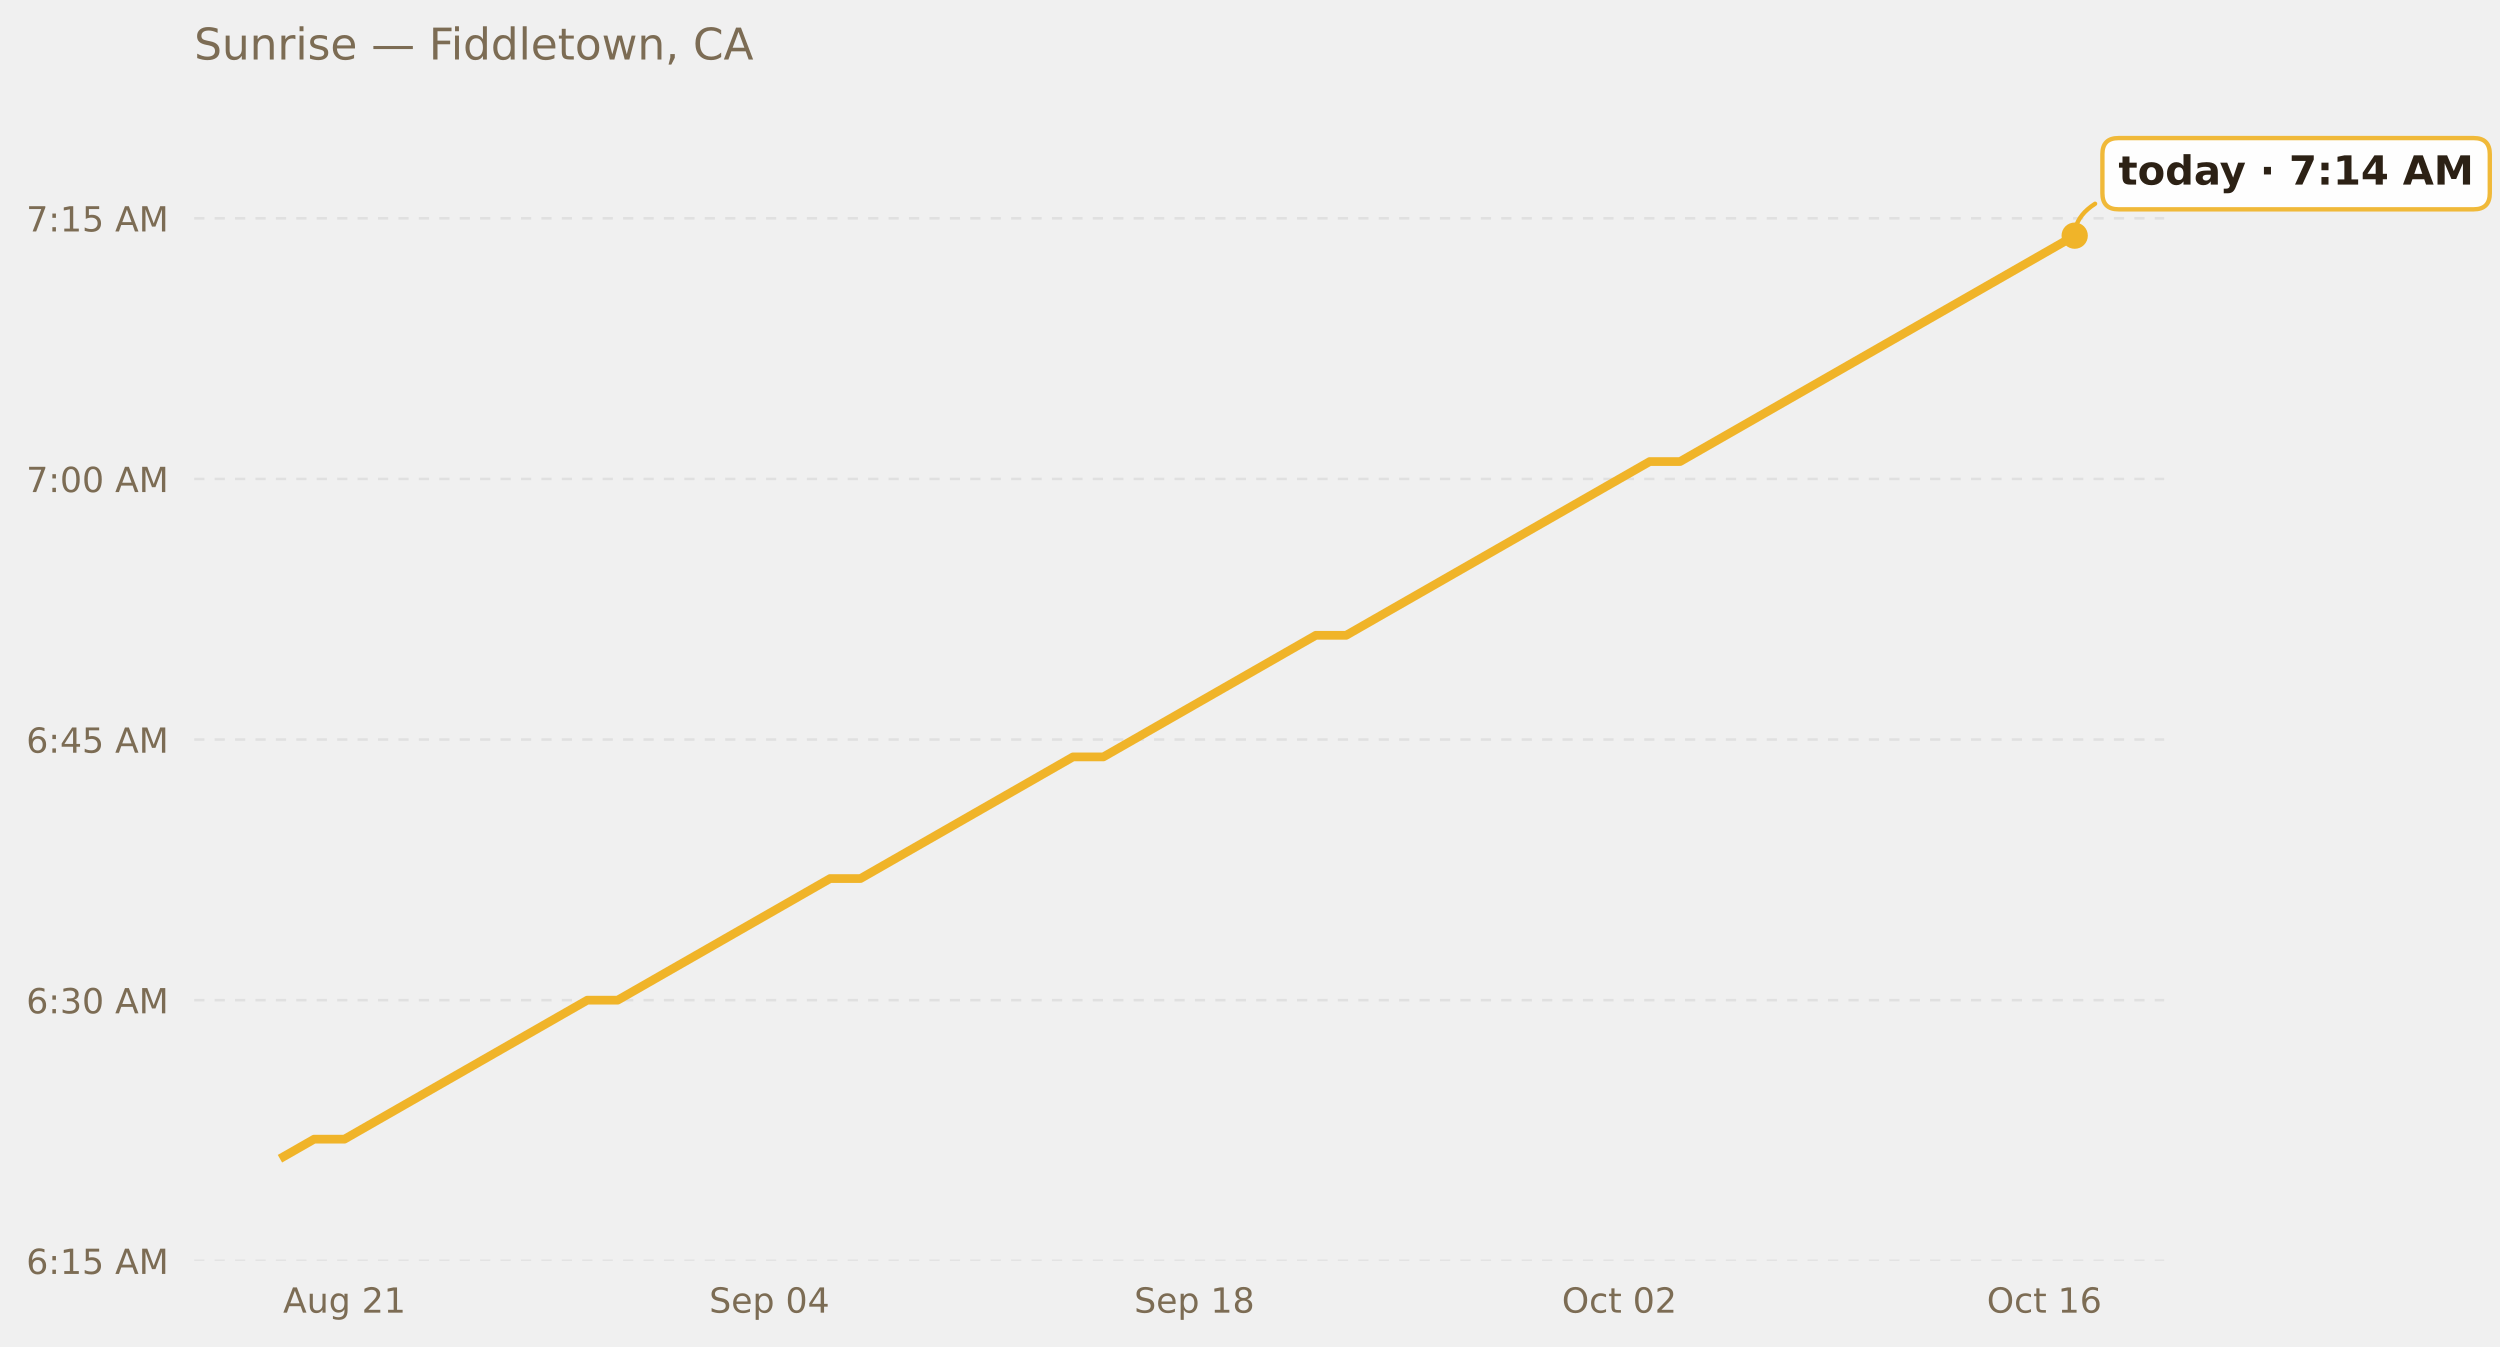
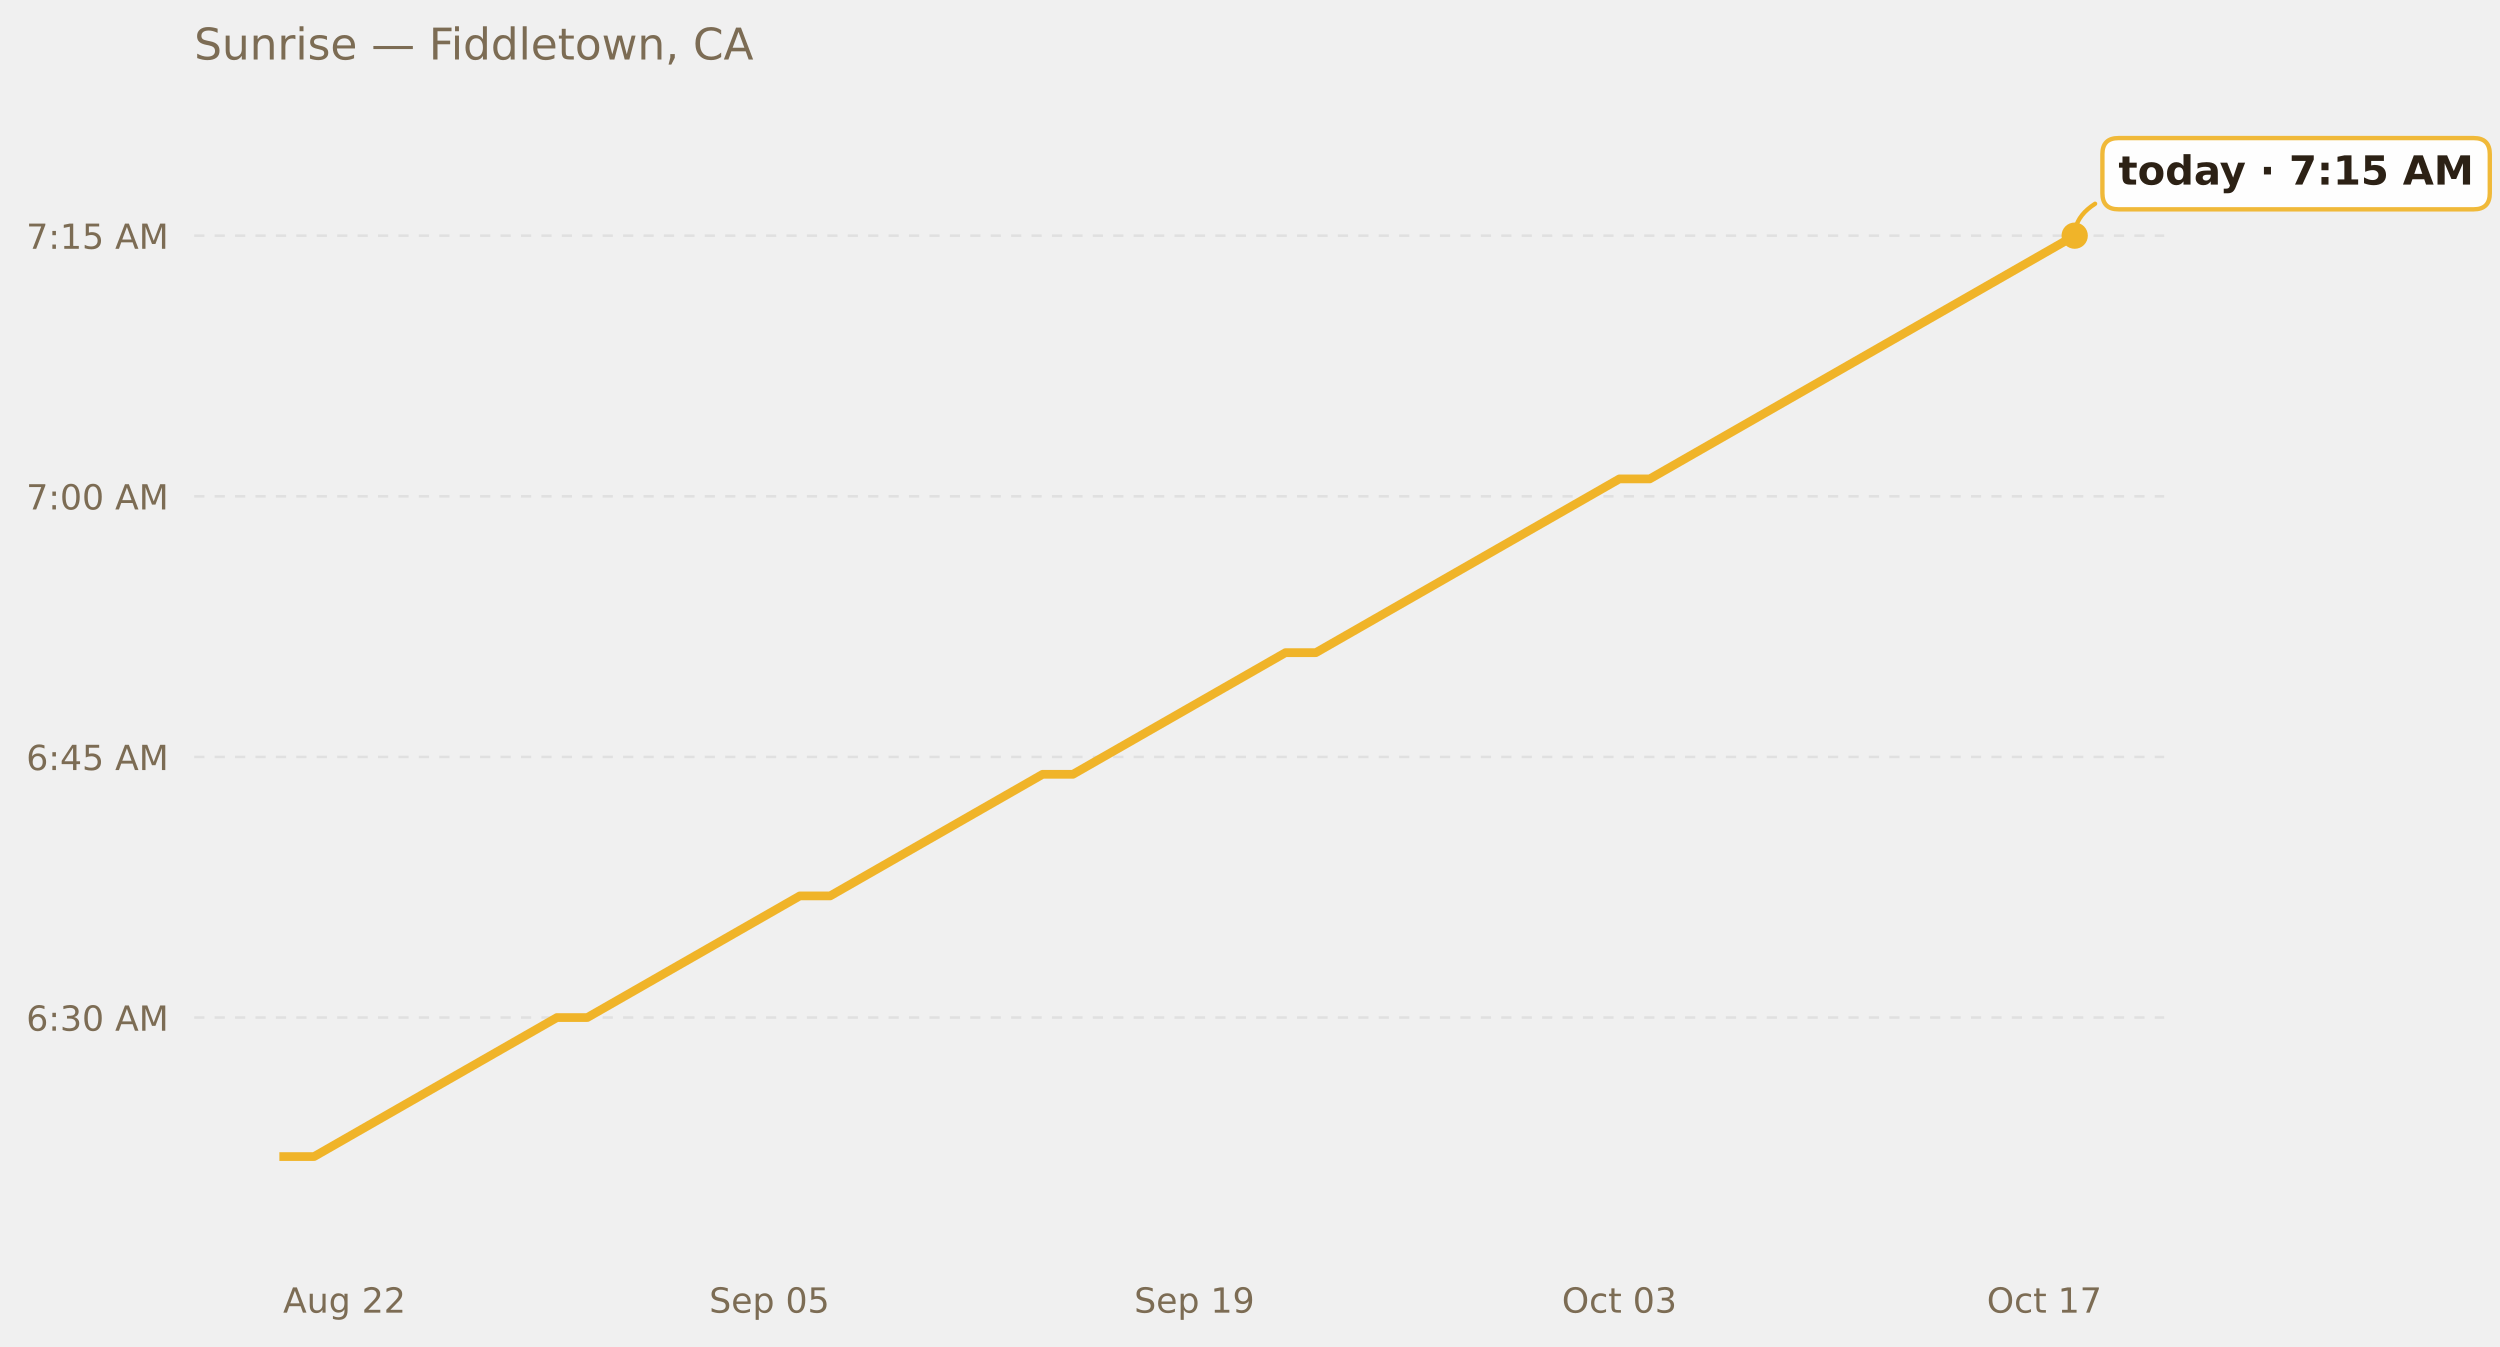
<svg xmlns="http://www.w3.org/2000/svg" xmlns:xlink="http://www.w3.org/1999/xlink" width="685.516pt" height="369.112pt" viewBox="0 0 685.516 369.112" version="1.1">
  <defs>
    <style type="text/css">*{stroke-linejoin: round; stroke-linecap: butt}</style>
  </defs>
  <g id="figure_1">
    <g id="patch_1">
      <path d="M 0 369.112  L 685.516 369.112  L 685.516 0  L 0 0  L 0 369.112  z " style="fill: none; opacity: 0" />
    </g>
    <g id="axes_1">
      <g id="patch_2">
        <path d="M 53.248 345.718  L 593.447 345.718  L 593.447 30.318  L 53.248 30.318  L 53.248 345.718  z " style="fill: none" />
      </g>
      <g id="matplotlib.axis_1">
        <g id="xtick_1">
          <g id="text_1">
            <g style="fill: #7c6c54" transform="translate(77.62049 359.9366) scale(0.095 -0.095)">
              <defs>
                <path id="DejaVuSans-41" d="M 2188 4044  L 1331 1722  L 3047 1722  L 2188 4044  z M 1831 4666  L 2547 4666  L 4325 0  L 3669 0  L 3244 1197  L 1141 1197  L 716 0  L 50 0  L 1831 4666  z " transform="scale(0.015625)" />
                <path id="DejaVuSans-75" d="M 544 1381  L 544 3500  L 1119 3500  L 1119 1403  Q 1119 906 1312 657  Q 1506 409 1894 409  Q 2359 409 2629 706  Q 2900 1003 2900 1516  L 2900 3500  L 3475 3500  L 3475 0  L 2900 0  L 2900 538  Q 2691 219 2414 64  Q 2138 -91 1772 -91  Q 1169 -91 856 284  Q 544 659 544 1381  z M 1991 3584  L 1991 3584  z " transform="scale(0.015625)" />
                <path id="DejaVuSans-67" d="M 2906 1791  Q 2906 2416 2648 2759  Q 2391 3103 1925 3103  Q 1463 3103 1205 2759  Q 947 2416 947 1791  Q 947 1169 1205 825  Q 1463 481 1925 481  Q 2391 481 2648 825  Q 2906 1169 2906 1791  z M 3481 434  Q 3481 -459 3084 -895  Q 2688 -1331 1869 -1331  Q 1566 -1331 1297 -1286  Q 1028 -1241 775 -1147  L 775 -588  Q 1028 -725 1275 -790  Q 1522 -856 1778 -856  Q 2344 -856 2625 -561  Q 2906 -266 2906 331  L 2906 616  Q 2728 306 2450 153  Q 2172 0 1784 0  Q 1141 0 747 490  Q 353 981 353 1791  Q 353 2603 747 3093  Q 1141 3584 1784 3584  Q 2172 3584 2450 3431  Q 2728 3278 2906 2969  L 2906 3500  L 3481 3500  L 3481 434  z " transform="scale(0.015625)" />
                <path id="DejaVuSans-20" transform="scale(0.015625)" />
                <path id="DejaVuSans-32" d="M 1228 531  L 3431 531  L 3431 0  L 469 0  L 469 531  Q 828 903 1448 1529  Q 2069 2156 2228 2338  Q 2531 2678 2651 2914  Q 2772 3150 2772 3378  Q 2772 3750 2511 3984  Q 2250 4219 1831 4219  Q 1534 4219 1204 4116  Q 875 4013 500 3803  L 500 4441  Q 881 4594 1212 4672  Q 1544 4750 1819 4750  Q 2544 4750 2975 4387  Q 3406 4025 3406 3419  Q 3406 3131 3298 2873  Q 3191 2616 2906 2266  Q 2828 2175 2409 1742  Q 1991 1309 1228 531  z " transform="scale(0.015625)" />
-                 <path id="DejaVuSans-31" d="M 794 531  L 1825 531  L 1825 4091  L 703 3866  L 703 4441  L 1819 4666  L 2450 4666  L 2450 531  L 3481 531  L 3481 0  L 794 0  L 794 531  z " transform="scale(0.015625)" />
              </defs>
              <use xlink:href="#DejaVuSans-41" />
              <use xlink:href="#DejaVuSans-75" x="68.408" />
              <use xlink:href="#DejaVuSans-67" x="131.787" />
              <use xlink:href="#DejaVuSans-20" x="195.264" />
              <use xlink:href="#DejaVuSans-32" x="227.051" />
-               <use xlink:href="#DejaVuSans-31" x="290.674" />
+               <use xlink:href="#DejaVuSans-32" x="290.674" />
            </g>
          </g>
        </g>
        <g id="xtick_2">
          <g id="text_2">
            <g style="fill: #7c6c54" transform="translate(194.4717 359.9366) scale(0.095 -0.095)">
              <defs>
                <path id="DejaVuSans-53" d="M 3425 4513  L 3425 3897  Q 3066 4069 2747 4153  Q 2428 4238 2131 4238  Q 1616 4238 1336 4038  Q 1056 3838 1056 3469  Q 1056 3159 1242 3001  Q 1428 2844 1947 2747  L 2328 2669  Q 3034 2534 3370 2195  Q 3706 1856 3706 1288  Q 3706 609 3251 259  Q 2797 -91 1919 -91  Q 1588 -91 1214 -16  Q 841 59 441 206  L 441 856  Q 825 641 1194 531  Q 1563 422 1919 422  Q 2459 422 2753 634  Q 3047 847 3047 1241  Q 3047 1584 2836 1778  Q 2625 1972 2144 2069  L 1759 2144  Q 1053 2284 737 2584  Q 422 2884 422 3419  Q 422 4038 858 4394  Q 1294 4750 2059 4750  Q 2388 4750 2728 4690  Q 3069 4631 3425 4513  z " transform="scale(0.015625)" />
                <path id="DejaVuSans-65" d="M 3597 1894  L 3597 1613  L 953 1613  Q 991 1019 1311 708  Q 1631 397 2203 397  Q 2534 397 2845 478  Q 3156 559 3463 722  L 3463 178  Q 3153 47 2828 -22  Q 2503 -91 2169 -91  Q 1331 -91 842 396  Q 353 884 353 1716  Q 353 2575 817 3079  Q 1281 3584 2069 3584  Q 2775 3584 3186 3129  Q 3597 2675 3597 1894  z M 3022 2063  Q 3016 2534 2758 2815  Q 2500 3097 2075 3097  Q 1594 3097 1305 2825  Q 1016 2553 972 2059  L 3022 2063  z " transform="scale(0.015625)" />
                <path id="DejaVuSans-70" d="M 1159 525  L 1159 -1331  L 581 -1331  L 581 3500  L 1159 3500  L 1159 2969  Q 1341 3281 1617 3432  Q 1894 3584 2278 3584  Q 2916 3584 3314 3078  Q 3713 2572 3713 1747  Q 3713 922 3314 415  Q 2916 -91 2278 -91  Q 1894 -91 1617 61  Q 1341 213 1159 525  z M 3116 1747  Q 3116 2381 2855 2742  Q 2594 3103 2138 3103  Q 1681 3103 1420 2742  Q 1159 2381 1159 1747  Q 1159 1113 1420 752  Q 1681 391 2138 391  Q 2594 391 2855 752  Q 3116 1113 3116 1747  z " transform="scale(0.015625)" />
                <path id="DejaVuSans-30" d="M 2034 4250  Q 1547 4250 1301 3770  Q 1056 3291 1056 2328  Q 1056 1369 1301 889  Q 1547 409 2034 409  Q 2525 409 2770 889  Q 3016 1369 3016 2328  Q 3016 3291 2770 3770  Q 2525 4250 2034 4250  z M 2034 4750  Q 2819 4750 3233 4129  Q 3647 3509 3647 2328  Q 3647 1150 3233 529  Q 2819 -91 2034 -91  Q 1250 -91 836 529  Q 422 1150 422 2328  Q 422 3509 836 4129  Q 1250 4750 2034 4750  z " transform="scale(0.015625)" />
-                 <path id="DejaVuSans-34" d="M 2419 4116  L 825 1625  L 2419 1625  L 2419 4116  z M 2253 4666  L 3047 4666  L 3047 1625  L 3713 1625  L 3713 1100  L 3047 1100  L 3047 0  L 2419 0  L 2419 1100  L 313 1100  L 313 1709  L 2253 4666  z " transform="scale(0.015625)" />
+                 <path id="DejaVuSans-35" d="M 691 4666  L 3169 4666  L 3169 4134  L 1269 4134  L 1269 2991  Q 1406 3038 1543 3061  Q 1681 3084 1819 3084  Q 2600 3084 3056 2656  Q 3513 2228 3513 1497  Q 3513 744 3044 326  Q 2575 -91 1722 -91  Q 1428 -91 1123 -41  Q 819 9 494 109  L 494 744  Q 775 591 1075 516  Q 1375 441 1709 441  Q 2250 441 2565 725  Q 2881 1009 2881 1497  Q 2881 1984 2565 2268  Q 2250 2553 1709 2553  Q 1456 2553 1204 2497  Q 953 2441 691 2322  L 691 4666  z " transform="scale(0.015625)" />
              </defs>
              <use xlink:href="#DejaVuSans-53" />
              <use xlink:href="#DejaVuSans-65" x="63.477" />
              <use xlink:href="#DejaVuSans-70" x="125" />
              <use xlink:href="#DejaVuSans-20" x="188.477" />
              <use xlink:href="#DejaVuSans-30" x="220.264" />
-               <use xlink:href="#DejaVuSans-34" x="283.887" />
+               <use xlink:href="#DejaVuSans-35" x="283.887" />
            </g>
          </g>
        </g>
        <g id="xtick_3">
          <g id="text_3">
            <g style="fill: #7c6c54" transform="translate(311.0016 359.9366) scale(0.095 -0.095)">
              <defs>
-                 <path id="DejaVuSans-38" d="M 2034 2216  Q 1584 2216 1326 1975  Q 1069 1734 1069 1313  Q 1069 891 1326 650  Q 1584 409 2034 409  Q 2484 409 2743 651  Q 3003 894 3003 1313  Q 3003 1734 2745 1975  Q 2488 2216 2034 2216  z M 1403 2484  Q 997 2584 770 2862  Q 544 3141 544 3541  Q 544 4100 942 4425  Q 1341 4750 2034 4750  Q 2731 4750 3128 4425  Q 3525 4100 3525 3541  Q 3525 3141 3298 2862  Q 3072 2584 2669 2484  Q 3125 2378 3379 2068  Q 3634 1759 3634 1313  Q 3634 634 3220 271  Q 2806 -91 2034 -91  Q 1263 -91 848 271  Q 434 634 434 1313  Q 434 1759 690 2068  Q 947 2378 1403 2484  z M 1172 3481  Q 1172 3119 1398 2916  Q 1625 2713 2034 2713  Q 2441 2713 2670 2916  Q 2900 3119 2900 3481  Q 2900 3844 2670 4047  Q 2441 4250 2034 4250  Q 1625 4250 1398 4047  Q 1172 3844 1172 3481  z " transform="scale(0.015625)" />
+                 <path id="DejaVuSans-31" d="M 794 531  L 1825 531  L 1825 4091  L 703 3866  L 703 4441  L 1819 4666  L 2450 4666  L 2450 531  L 3481 531  L 3481 0  L 794 0  L 794 531  z " transform="scale(0.015625)" />
+                 <path id="DejaVuSans-39" d="M 703 97  L 703 672  Q 941 559 1184 500  Q 1428 441 1663 441  Q 2288 441 2617 861  Q 2947 1281 2994 2138  Q 2813 1869 2534 1725  Q 2256 1581 1919 1581  Q 1219 1581 811 2004  Q 403 2428 403 3163  Q 403 3881 828 4315  Q 1253 4750 1959 4750  Q 2769 4750 3195 4129  Q 3622 3509 3622 2328  Q 3622 1225 3098 567  Q 2575 -91 1691 -91  Q 1453 -91 1209 -44  Q 966 3 703 97  z M 1959 2075  Q 2384 2075 2632 2365  Q 2881 2656 2881 3163  Q 2881 3666 2632 3958  Q 2384 4250 1959 4250  Q 1534 4250 1286 3958  Q 1038 3666 1038 3163  Q 1038 2656 1286 2365  Q 1534 2075 1959 2075  z " transform="scale(0.015625)" />
              </defs>
              <use xlink:href="#DejaVuSans-53" />
              <use xlink:href="#DejaVuSans-65" x="63.477" />
              <use xlink:href="#DejaVuSans-70" x="125" />
              <use xlink:href="#DejaVuSans-20" x="188.477" />
              <use xlink:href="#DejaVuSans-31" x="220.264" />
-               <use xlink:href="#DejaVuSans-38" x="283.887" />
+               <use xlink:href="#DejaVuSans-39" x="283.887" />
            </g>
          </g>
        </g>
        <g id="xtick_4">
          <g id="text_4">
            <g style="fill: #7c6c54" transform="translate(428.2721 359.9366) scale(0.095 -0.095)">
              <defs>
                <path id="DejaVuSans-4f" d="M 2522 4238  Q 1834 4238 1429 3725  Q 1025 3213 1025 2328  Q 1025 1447 1429 934  Q 1834 422 2522 422  Q 3209 422 3611 934  Q 4013 1447 4013 2328  Q 4013 3213 3611 3725  Q 3209 4238 2522 4238  z M 2522 4750  Q 3503 4750 4090 4092  Q 4678 3434 4678 2328  Q 4678 1225 4090 567  Q 3503 -91 2522 -91  Q 1538 -91 948 565  Q 359 1222 359 2328  Q 359 3434 948 4092  Q 1538 4750 2522 4750  z " transform="scale(0.015625)" />
                <path id="DejaVuSans-63" d="M 3122 3366  L 3122 2828  Q 2878 2963 2633 3030  Q 2388 3097 2138 3097  Q 1578 3097 1268 2742  Q 959 2388 959 1747  Q 959 1106 1268 751  Q 1578 397 2138 397  Q 2388 397 2633 464  Q 2878 531 3122 666  L 3122 134  Q 2881 22 2623 -34  Q 2366 -91 2075 -91  Q 1284 -91 818 406  Q 353 903 353 1747  Q 353 2603 823 3093  Q 1294 3584 2113 3584  Q 2378 3584 2631 3529  Q 2884 3475 3122 3366  z " transform="scale(0.015625)" />
                <path id="DejaVuSans-74" d="M 1172 4494  L 1172 3500  L 2356 3500  L 2356 3053  L 1172 3053  L 1172 1153  Q 1172 725 1289 603  Q 1406 481 1766 481  L 2356 481  L 2356 0  L 1766 0  Q 1100 0 847 248  Q 594 497 594 1153  L 594 3053  L 172 3053  L 172 3500  L 594 3500  L 594 4494  L 1172 4494  z " transform="scale(0.015625)" />
+                 <path id="DejaVuSans-33" d="M 2597 2516  Q 3050 2419 3304 2112  Q 3559 1806 3559 1356  Q 3559 666 3084 287  Q 2609 -91 1734 -91  Q 1441 -91 1130 -33  Q 819 25 488 141  L 488 750  Q 750 597 1062 519  Q 1375 441 1716 441  Q 2309 441 2620 675  Q 2931 909 2931 1356  Q 2931 1769 2642 2001  Q 2353 2234 1838 2234  L 1294 2234  L 1294 2753  L 1863 2753  Q 2328 2753 2575 2939  Q 2822 3125 2822 3475  Q 2822 3834 2567 4026  Q 2313 4219 1838 4219  Q 1578 4219 1281 4162  Q 984 4106 628 3988  L 628 4550  Q 988 4650 1302 4700  Q 1616 4750 1894 4750  Q 2613 4750 3031 4423  Q 3450 4097 3450 3541  Q 3450 3153 3228 2886  Q 3006 2619 2597 2516  z " transform="scale(0.015625)" />
              </defs>
              <use xlink:href="#DejaVuSans-4f" />
              <use xlink:href="#DejaVuSans-63" x="78.711" />
              <use xlink:href="#DejaVuSans-74" x="133.691" />
              <use xlink:href="#DejaVuSans-20" x="172.9" />
              <use xlink:href="#DejaVuSans-30" x="204.688" />
-               <use xlink:href="#DejaVuSans-32" x="268.311" />
+               <use xlink:href="#DejaVuSans-33" x="268.311" />
            </g>
          </g>
        </g>
        <g id="xtick_5">
          <g id="text_5">
            <g style="fill: #7c6c54" transform="translate(544.802 359.9366) scale(0.095 -0.095)">
              <defs>
-                 <path id="DejaVuSans-36" d="M 2113 2584  Q 1688 2584 1439 2293  Q 1191 2003 1191 1497  Q 1191 994 1439 701  Q 1688 409 2113 409  Q 2538 409 2786 701  Q 3034 994 3034 1497  Q 3034 2003 2786 2293  Q 2538 2584 2113 2584  z M 3366 4563  L 3366 3988  Q 3128 4100 2886 4159  Q 2644 4219 2406 4219  Q 1781 4219 1451 3797  Q 1122 3375 1075 2522  Q 1259 2794 1537 2939  Q 1816 3084 2150 3084  Q 2853 3084 3261 2657  Q 3669 2231 3669 1497  Q 3669 778 3244 343  Q 2819 -91 2113 -91  Q 1303 -91 875 529  Q 447 1150 447 2328  Q 447 3434 972 4092  Q 1497 4750 2381 4750  Q 2619 4750 2861 4703  Q 3103 4656 3366 4563  z " transform="scale(0.015625)" />
+                 <path id="DejaVuSans-37" d="M 525 4666  L 3525 4666  L 3525 4397  L 1831 0  L 1172 0  L 2766 4134  L 525 4134  L 525 4666  z " transform="scale(0.015625)" />
              </defs>
              <use xlink:href="#DejaVuSans-4f" />
              <use xlink:href="#DejaVuSans-63" x="78.711" />
              <use xlink:href="#DejaVuSans-74" x="133.691" />
              <use xlink:href="#DejaVuSans-20" x="172.9" />
              <use xlink:href="#DejaVuSans-31" x="204.688" />
-               <use xlink:href="#DejaVuSans-36" x="268.311" />
+               <use xlink:href="#DejaVuSans-37" x="268.311" />
            </g>
          </g>
        </g>
      </g>
      <g id="matplotlib.axis_2">
        <g id="ytick_1">
          <g id="line2d_1">
-             <path d="M 53.248 345.718  L 593.447 345.718  " clip-path="url(#pd212577be2)" style="fill: none; stroke-dasharray: 2.8,2.8; stroke-dashoffset: 0; stroke: #e0e0e0; stroke-width: 0.7" />
+             <path d="M 53.248 279.017  L 593.447 279.017  " clip-path="url(#p6325060b45)" style="fill: none; stroke-dasharray: 2.8,2.8; stroke-dashoffset: 0; stroke: #e0e0e0; stroke-width: 0.7" />
          </g>
          <g id="text_6">
-             <g style="fill: #7c6c54" transform="translate(7.2 349.3274) scale(0.095 -0.095)">
-               <defs>
+             <g style="fill: #7c6c54" transform="translate(7.2 282.6265) scale(0.095 -0.095)">
+               <defs>
+                 <path id="DejaVuSans-36" d="M 2113 2584  Q 1688 2584 1439 2293  Q 1191 2003 1191 1497  Q 1191 994 1439 701  Q 1688 409 2113 409  Q 2538 409 2786 701  Q 3034 994 3034 1497  Q 3034 2003 2786 2293  Q 2538 2584 2113 2584  z M 3366 4563  L 3366 3988  Q 3128 4100 2886 4159  Q 2644 4219 2406 4219  Q 1781 4219 1451 3797  Q 1122 3375 1075 2522  Q 1259 2794 1537 2939  Q 1816 3084 2150 3084  Q 2853 3084 3261 2657  Q 3669 2231 3669 1497  Q 3669 778 3244 343  Q 2819 -91 2113 -91  Q 1303 -91 875 529  Q 447 1150 447 2328  Q 447 3434 972 4092  Q 1497 4750 2381 4750  Q 2619 4750 2861 4703  Q 3103 4656 3366 4563  z " transform="scale(0.015625)" />
                <path id="DejaVuSans-3a" d="M 750 794  L 1409 794  L 1409 0  L 750 0  L 750 794  z M 750 3309  L 1409 3309  L 1409 2516  L 750 2516  L 750 3309  z " transform="scale(0.015625)" />
-                 <path id="DejaVuSans-35" d="M 691 4666  L 3169 4666  L 3169 4134  L 1269 4134  L 1269 2991  Q 1406 3038 1543 3061  Q 1681 3084 1819 3084  Q 2600 3084 3056 2656  Q 3513 2228 3513 1497  Q 3513 744 3044 326  Q 2575 -91 1722 -91  Q 1428 -91 1123 -41  Q 819 9 494 109  L 494 744  Q 775 591 1075 516  Q 1375 441 1709 441  Q 2250 441 2565 725  Q 2881 1009 2881 1497  Q 2881 1984 2565 2268  Q 2250 2553 1709 2553  Q 1456 2553 1204 2497  Q 953 2441 691 2322  L 691 4666  z " transform="scale(0.015625)" />
                <path id="DejaVuSans-4d" d="M 628 4666  L 1569 4666  L 2759 1491  L 3956 4666  L 4897 4666  L 4897 0  L 4281 0  L 4281 4097  L 3078 897  L 2444 897  L 1241 4097  L 1241 0  L 628 0  L 628 4666  z " transform="scale(0.015625)" />
              </defs>
              <use xlink:href="#DejaVuSans-36" />
+               <use xlink:href="#DejaVuSans-3a" x="63.623" />
+               <use xlink:href="#DejaVuSans-33" x="97.314" />
+               <use xlink:href="#DejaVuSans-30" x="160.938" />
+               <use xlink:href="#DejaVuSans-20" x="224.561" />
+               <use xlink:href="#DejaVuSans-41" x="256.348" />
+               <use xlink:href="#DejaVuSans-4d" x="324.756" />
+             </g>
+           </g>
+         </g>
+         <g id="ytick_2">
+           <g id="line2d_2">
+             <path d="M 53.248 207.552  L 593.447 207.552  " clip-path="url(#p6325060b45)" style="fill: none; stroke-dasharray: 2.8,2.8; stroke-dashoffset: 0; stroke: #e0e0e0; stroke-width: 0.7" />
+           </g>
+           <g id="text_7">
+             <g style="fill: #7c6c54" transform="translate(7.2 211.1612) scale(0.095 -0.095)">
+               <defs>
+                 <path id="DejaVuSans-34" d="M 2419 4116  L 825 1625  L 2419 1625  L 2419 4116  z M 2253 4666  L 3047 4666  L 3047 1625  L 3713 1625  L 3713 1100  L 3047 1100  L 3047 0  L 2419 0  L 2419 1100  L 313 1100  L 313 1709  L 2253 4666  z " transform="scale(0.015625)" />
+               </defs>
+               <use xlink:href="#DejaVuSans-36" />
+               <use xlink:href="#DejaVuSans-3a" x="63.623" />
+               <use xlink:href="#DejaVuSans-34" x="97.314" />
+               <use xlink:href="#DejaVuSans-35" x="160.938" />
+               <use xlink:href="#DejaVuSans-20" x="224.561" />
+               <use xlink:href="#DejaVuSans-41" x="256.348" />
+               <use xlink:href="#DejaVuSans-4d" x="324.756" />
+             </g>
+           </g>
+         </g>
+         <g id="ytick_3">
+           <g id="line2d_3">
+             <path d="M 53.248 136.087  L 593.447 136.087  " clip-path="url(#p6325060b45)" style="fill: none; stroke-dasharray: 2.8,2.8; stroke-dashoffset: 0; stroke: #e0e0e0; stroke-width: 0.7" />
+           </g>
+           <g id="text_8">
+             <g style="fill: #7c6c54" transform="translate(7.2 139.696) scale(0.095 -0.095)">
+               <use xlink:href="#DejaVuSans-37" />
+               <use xlink:href="#DejaVuSans-3a" x="63.623" />
+               <use xlink:href="#DejaVuSans-30" x="97.314" />
+               <use xlink:href="#DejaVuSans-30" x="160.938" />
+               <use xlink:href="#DejaVuSans-20" x="224.561" />
+               <use xlink:href="#DejaVuSans-41" x="256.348" />
+               <use xlink:href="#DejaVuSans-4d" x="324.756" />
+             </g>
+           </g>
+         </g>
+         <g id="ytick_4">
+           <g id="line2d_4">
+             <path d="M 53.248 64.621  L 593.447 64.621  " clip-path="url(#p6325060b45)" style="fill: none; stroke-dasharray: 2.8,2.8; stroke-dashoffset: 0; stroke: #e0e0e0; stroke-width: 0.7" />
+           </g>
+           <g id="text_9">
+             <g style="fill: #7c6c54" transform="translate(7.2 68.23071) scale(0.095 -0.095)">
+               <use xlink:href="#DejaVuSans-37" />
              <use xlink:href="#DejaVuSans-3a" x="63.623" />
              <use xlink:href="#DejaVuSans-31" x="97.314" />
              <use xlink:href="#DejaVuSans-35" x="160.938" />
              <use xlink:href="#DejaVuSans-20" x="224.561" />
              <use xlink:href="#DejaVuSans-41" x="256.348" />
              <use xlink:href="#DejaVuSans-4d" x="324.756" />
            </g>
          </g>
        </g>
-         <g id="ytick_2">
-           <g id="line2d_2">
-             <path d="M 53.248 274.253  L 593.447 274.253  " clip-path="url(#pd212577be2)" style="fill: none; stroke-dasharray: 2.8,2.8; stroke-dashoffset: 0; stroke: #e0e0e0; stroke-width: 0.7" />
-           </g>
-           <g id="text_7">
-             <g style="fill: #7c6c54" transform="translate(7.2 277.8621) scale(0.095 -0.095)">
-               <defs>
-                 <path id="DejaVuSans-33" d="M 2597 2516  Q 3050 2419 3304 2112  Q 3559 1806 3559 1356  Q 3559 666 3084 287  Q 2609 -91 1734 -91  Q 1441 -91 1130 -33  Q 819 25 488 141  L 488 750  Q 750 597 1062 519  Q 1375 441 1716 441  Q 2309 441 2620 675  Q 2931 909 2931 1356  Q 2931 1769 2642 2001  Q 2353 2234 1838 2234  L 1294 2234  L 1294 2753  L 1863 2753  Q 2328 2753 2575 2939  Q 2822 3125 2822 3475  Q 2822 3834 2567 4026  Q 2313 4219 1838 4219  Q 1578 4219 1281 4162  Q 984 4106 628 3988  L 628 4550  Q 988 4650 1302 4700  Q 1616 4750 1894 4750  Q 2613 4750 3031 4423  Q 3450 4097 3450 3541  Q 3450 3153 3228 2886  Q 3006 2619 2597 2516  z " transform="scale(0.015625)" />
-               </defs>
-               <use xlink:href="#DejaVuSans-36" />
-               <use xlink:href="#DejaVuSans-3a" x="63.623" />
-               <use xlink:href="#DejaVuSans-33" x="97.314" />
-               <use xlink:href="#DejaVuSans-30" x="160.938" />
-               <use xlink:href="#DejaVuSans-20" x="224.561" />
-               <use xlink:href="#DejaVuSans-41" x="256.348" />
-               <use xlink:href="#DejaVuSans-4d" x="324.756" />
-             </g>
-           </g>
-         </g>
-         <g id="ytick_3">
-           <g id="line2d_3">
-             <path d="M 53.248 202.788  L 593.447 202.788  " clip-path="url(#pd212577be2)" style="fill: none; stroke-dasharray: 2.8,2.8; stroke-dashoffset: 0; stroke: #e0e0e0; stroke-width: 0.7" />
-           </g>
-           <g id="text_8">
-             <g style="fill: #7c6c54" transform="translate(7.2 206.3969) scale(0.095 -0.095)">
-               <use xlink:href="#DejaVuSans-36" />
-               <use xlink:href="#DejaVuSans-3a" x="63.623" />
-               <use xlink:href="#DejaVuSans-34" x="97.314" />
-               <use xlink:href="#DejaVuSans-35" x="160.938" />
-               <use xlink:href="#DejaVuSans-20" x="224.561" />
-               <use xlink:href="#DejaVuSans-41" x="256.348" />
-               <use xlink:href="#DejaVuSans-4d" x="324.756" />
-             </g>
-           </g>
-         </g>
-         <g id="ytick_4">
-           <g id="line2d_4">
-             <path d="M 53.248 131.322  L 593.447 131.322  " clip-path="url(#pd212577be2)" style="fill: none; stroke-dasharray: 2.8,2.8; stroke-dashoffset: 0; stroke: #e0e0e0; stroke-width: 0.7" />
-           </g>
-           <g id="text_9">
-             <g style="fill: #7c6c54" transform="translate(7.2 134.9316) scale(0.095 -0.095)">
-               <defs>
-                 <path id="DejaVuSans-37" d="M 525 4666  L 3525 4666  L 3525 4397  L 1831 0  L 1172 0  L 2766 4134  L 525 4134  L 525 4666  z " transform="scale(0.015625)" />
-               </defs>
-               <use xlink:href="#DejaVuSans-37" />
-               <use xlink:href="#DejaVuSans-3a" x="63.623" />
-               <use xlink:href="#DejaVuSans-30" x="97.314" />
-               <use xlink:href="#DejaVuSans-30" x="160.938" />
-               <use xlink:href="#DejaVuSans-20" x="224.561" />
-               <use xlink:href="#DejaVuSans-41" x="256.348" />
-               <use xlink:href="#DejaVuSans-4d" x="324.756" />
-             </g>
-           </g>
-         </g>
-         <g id="ytick_5">
-           <g id="line2d_5">
-             <path d="M 53.248 59.857  L 593.447 59.857  " clip-path="url(#pd212577be2)" style="fill: none; stroke-dasharray: 2.8,2.8; stroke-dashoffset: 0; stroke: #e0e0e0; stroke-width: 0.7" />
-           </g>
-           <g id="text_10">
-             <g style="fill: #7c6c54" transform="translate(7.2 63.46636) scale(0.095 -0.095)">
-               <use xlink:href="#DejaVuSans-37" />
-               <use xlink:href="#DejaVuSans-3a" x="63.623" />
-               <use xlink:href="#DejaVuSans-31" x="97.314" />
-               <use xlink:href="#DejaVuSans-35" x="160.938" />
-               <use xlink:href="#DejaVuSans-20" x="224.561" />
-               <use xlink:href="#DejaVuSans-41" x="256.348" />
-               <use xlink:href="#DejaVuSans-4d" x="324.756" />
-             </g>
-           </g>
-         </g>
-       </g>
-       <g id="line2d_6">
-         <path d="M 77.802 317.132  L 86.126 312.368  L 94.45 312.368  L 102.773 307.603  L 111.097 302.839  L 119.42 298.075  L 127.744 293.31  L 136.067 288.546  L 144.391 283.782  L 152.715 279.017  L 161.038 274.253  L 169.362 274.253  L 177.685 269.489  L 186.009 264.724  L 194.332 259.96  L 202.656 255.195  L 210.979 250.431  L 219.303 245.667  L 227.627 240.902  L 235.95 240.902  L 244.274 236.138  L 252.597 231.374  L 260.921 226.609  L 269.244 221.845  L 277.568 217.081  L 285.891 212.316  L 294.215 207.552  L 302.539 207.552  L 310.862 202.788  L 319.186 198.023  L 327.509 193.259  L 335.833 188.495  L 344.156 183.73  L 352.48 178.966  L 360.804 174.202  L 369.127 174.202  L 377.451 169.437  L 385.774 164.673  L 394.098 159.908  L 402.421 155.144  L 410.745 150.38  L 419.068 145.615  L 427.392 140.851  L 435.716 136.087  L 444.039 131.322  L 452.363 126.558  L 460.686 126.558  L 469.01 121.794  L 477.333 117.029  L 485.657 112.265  L 493.981 107.501  L 502.304 102.736  L 510.628 97.972  L 518.951 93.208  L 527.275 88.443  L 535.598 83.679  L 543.922 78.915  L 552.245 74.15  L 560.569 69.386  L 568.893 64.621  " clip-path="url(#pd212577be2)" style="fill: none; stroke: #f0b429; stroke-width: 2.4; stroke-linecap: square" />
+       </g>
+       <g id="line2d_5">
+         <path d="M 77.802 317.132  L 86.126 317.132  L 94.45 312.368  L 102.773 307.603  L 111.097 302.839  L 119.42 298.075  L 127.744 293.31  L 136.067 288.546  L 144.391 283.782  L 152.715 279.017  L 161.038 279.017  L 169.362 274.253  L 177.685 269.489  L 186.009 264.724  L 194.332 259.96  L 202.656 255.195  L 210.979 250.431  L 219.303 245.667  L 227.627 245.667  L 235.95 240.902  L 244.274 236.138  L 252.597 231.374  L 260.921 226.609  L 269.244 221.845  L 277.568 217.081  L 285.891 212.316  L 294.215 212.316  L 302.539 207.552  L 310.862 202.788  L 319.186 198.023  L 327.509 193.259  L 335.833 188.495  L 344.156 183.73  L 352.48 178.966  L 360.804 178.966  L 369.127 174.202  L 377.451 169.437  L 385.774 164.673  L 394.098 159.908  L 402.421 155.144  L 410.745 150.38  L 419.068 145.615  L 427.392 140.851  L 435.716 136.087  L 444.039 131.322  L 452.363 131.322  L 460.686 126.558  L 469.01 121.794  L 477.333 117.029  L 485.657 112.265  L 493.981 107.501  L 502.304 102.736  L 510.628 97.972  L 518.951 93.208  L 527.275 88.443  L 535.598 83.679  L 543.922 78.915  L 552.245 74.15  L 560.569 69.386  L 568.893 64.621  " clip-path="url(#p6325060b45)" style="fill: none; stroke: #f0b429; stroke-width: 2.4; stroke-linecap: square" />
      </g>
      <g id="patch_3">
        <path d="M 574.481 55.875  Q 570.003 58.752 569.113 62.634  " style="fill: none; stroke: #f0b429; stroke-width: 1.2; stroke-linecap: round" />
      </g>
-       <g id="text_11">
+       <g id="text_10">
        <g id="patch_4">
          <path d="M 580.893 57.395  L 678.316 57.395  Q 682.716 57.395 682.716 52.995  L 682.716 42.263  Q 682.716 37.863 678.316 37.863  L 580.893 37.863  Q 576.493 37.863 576.493 42.263  L 576.493 52.995  Q 576.493 57.395 580.893 57.395  z " style="fill: #ffffff; opacity: 0.92; stroke: #f0b429; stroke-width: 1.2; stroke-linejoin: miter" />
        </g>
        <g style="fill: #2c2115" transform="translate(580.8926 50.62145) scale(0.11 -0.11)">
          <defs>
            <path id="DejaVuSans-Bold-74" d="M 1759 4494  L 1759 3500  L 2913 3500  L 2913 2700  L 1759 2700  L 1759 1216  Q 1759 972 1856 886  Q 1953 800 2241 800  L 2816 800  L 2816 0  L 1856 0  Q 1194 0 917 276  Q 641 553 641 1216  L 641 2700  L 84 2700  L 84 3500  L 641 3500  L 641 4494  L 1759 4494  z " transform="scale(0.015625)" />
            <path id="DejaVuSans-Bold-6f" d="M 2203 2784  Q 1831 2784 1636 2517  Q 1441 2250 1441 1747  Q 1441 1244 1636 976  Q 1831 709 2203 709  Q 2569 709 2762 976  Q 2956 1244 2956 1747  Q 2956 2250 2762 2517  Q 2569 2784 2203 2784  z M 2203 3584  Q 3106 3584 3614 3096  Q 4122 2609 4122 1747  Q 4122 884 3614 396  Q 3106 -91 2203 -91  Q 1297 -91 786 396  Q 275 884 275 1747  Q 275 2609 786 3096  Q 1297 3584 2203 3584  z " transform="scale(0.015625)" />
            <path id="DejaVuSans-Bold-64" d="M 2919 2988  L 2919 4863  L 4044 4863  L 4044 0  L 2919 0  L 2919 506  Q 2688 197 2409 53  Q 2131 -91 1766 -91  Q 1119 -91 703 423  Q 288 938 288 1747  Q 288 2556 703 3070  Q 1119 3584 1766 3584  Q 2128 3584 2408 3439  Q 2688 3294 2919 2988  z M 2181 722  Q 2541 722 2730 984  Q 2919 1247 2919 1747  Q 2919 2247 2730 2509  Q 2541 2772 2181 2772  Q 1825 2772 1636 2509  Q 1447 2247 1447 1747  Q 1447 1247 1636 984  Q 1825 722 2181 722  z " transform="scale(0.015625)" />
            <path id="DejaVuSans-Bold-61" d="M 2106 1575  Q 1756 1575 1579 1456  Q 1403 1338 1403 1106  Q 1403 894 1545 773  Q 1688 653 1941 653  Q 2256 653 2472 879  Q 2688 1106 2688 1447  L 2688 1575  L 2106 1575  z M 3816 1997  L 3816 0  L 2688 0  L 2688 519  Q 2463 200 2181 54  Q 1900 -91 1497 -91  Q 953 -91 614 226  Q 275 544 275 1050  Q 275 1666 698 1953  Q 1122 2241 2028 2241  L 2688 2241  L 2688 2328  Q 2688 2594 2478 2717  Q 2269 2841 1825 2841  Q 1466 2841 1156 2769  Q 847 2697 581 2553  L 581 3406  Q 941 3494 1303 3539  Q 1666 3584 2028 3584  Q 2975 3584 3395 3211  Q 3816 2838 3816 1997  z " transform="scale(0.015625)" />
            <path id="DejaVuSans-Bold-79" d="M 78 3500  L 1197 3500  L 2138 1125  L 2938 3500  L 4056 3500  L 2584 -331  Q 2363 -916 2067 -1148  Q 1772 -1381 1288 -1381  L 641 -1381  L 641 -647  L 991 -647  Q 1275 -647 1404 -556  Q 1534 -466 1606 -231  L 1638 -134  L 78 3500  z " transform="scale(0.015625)" />
            <path id="DejaVuSans-Bold-20" transform="scale(0.015625)" />
            <path id="DejaVuSans-Bold-b7" d="M 653 2828  L 1778 2828  L 1778 1619  L 653 1619  L 653 2828  z " transform="scale(0.015625)" />
            <path id="DejaVuSans-Bold-37" d="M 428 4666  L 3944 4666  L 3944 3988  L 2125 0  L 953 0  L 2675 3781  L 428 3781  L 428 4666  z " transform="scale(0.015625)" />
            <path id="DejaVuSans-Bold-3a" d="M 716 3500  L 1844 3500  L 1844 2291  L 716 2291  L 716 3500  z M 716 1209  L 1844 1209  L 1844 0  L 716 0  L 716 1209  z " transform="scale(0.015625)" />
            <path id="DejaVuSans-Bold-31" d="M 750 831  L 1813 831  L 1813 3847  L 722 3622  L 722 4441  L 1806 4666  L 2950 4666  L 2950 831  L 4013 831  L 4013 0  L 750 0  L 750 831  z " transform="scale(0.015625)" />
-             <path id="DejaVuSans-Bold-34" d="M 2356 3675  L 1038 1722  L 2356 1722  L 2356 3675  z M 2156 4666  L 3494 4666  L 3494 1722  L 4159 1722  L 4159 850  L 3494 850  L 3494 0  L 2356 0  L 2356 850  L 288 850  L 288 1881  L 2156 4666  z " transform="scale(0.015625)" />
+             <path id="DejaVuSans-Bold-35" d="M 678 4666  L 3669 4666  L 3669 3781  L 1638 3781  L 1638 3059  Q 1775 3097 1914 3117  Q 2053 3138 2203 3138  Q 3056 3138 3531 2711  Q 4006 2284 4006 1522  Q 4006 766 3489 337  Q 2972 -91 2053 -91  Q 1656 -91 1267 -14  Q 878 63 494 219  L 494 1166  Q 875 947 1217 837  Q 1559 728 1863 728  Q 2300 728 2551 942  Q 2803 1156 2803 1522  Q 2803 1891 2551 2103  Q 2300 2316 1863 2316  Q 1603 2316 1309 2248  Q 1016 2181 678 2041  L 678 4666  z " transform="scale(0.015625)" />
            <path id="DejaVuSans-Bold-41" d="M 3419 850  L 1538 850  L 1241 0  L 31 0  L 1759 4666  L 3194 4666  L 4922 0  L 3713 0  L 3419 850  z M 1838 1716  L 3116 1716  L 2478 3572  L 1838 1716  z " transform="scale(0.015625)" />
            <path id="DejaVuSans-Bold-4d" d="M 588 4666  L 2119 4666  L 3181 2169  L 4250 4666  L 5778 4666  L 5778 0  L 4641 0  L 4641 3413  L 3566 897  L 2803 897  L 1728 3413  L 1728 0  L 588 0  L 588 4666  z " transform="scale(0.015625)" />
          </defs>
          <use xlink:href="#DejaVuSans-Bold-74" />
          <use xlink:href="#DejaVuSans-Bold-6f" x="47.803" />
          <use xlink:href="#DejaVuSans-Bold-64" x="116.504" />
          <use xlink:href="#DejaVuSans-Bold-61" x="188.086" />
          <use xlink:href="#DejaVuSans-Bold-79" x="252.441" />
          <use xlink:href="#DejaVuSans-Bold-20" x="317.627" />
          <use xlink:href="#DejaVuSans-Bold-b7" x="352.441" />
          <use xlink:href="#DejaVuSans-Bold-20" x="390.43" />
          <use xlink:href="#DejaVuSans-Bold-37" x="425.244" />
          <use xlink:href="#DejaVuSans-Bold-3a" x="494.824" />
          <use xlink:href="#DejaVuSans-Bold-31" x="534.814" />
-           <use xlink:href="#DejaVuSans-Bold-34" x="604.395" />
+           <use xlink:href="#DejaVuSans-Bold-35" x="604.395" />
          <use xlink:href="#DejaVuSans-Bold-20" x="673.975" />
          <use xlink:href="#DejaVuSans-Bold-41" x="708.789" />
          <use xlink:href="#DejaVuSans-Bold-4d" x="786.182" />
        </g>
      </g>
-       <g id="text_12">
+       <g id="text_11">
        <g style="fill: #7c6c54" transform="translate(53.24797 16.31812) scale(0.12 -0.12)">
          <defs>
            <path id="DejaVuSans-6e" d="M 3513 2113  L 3513 0  L 2938 0  L 2938 2094  Q 2938 2591 2744 2837  Q 2550 3084 2163 3084  Q 1697 3084 1428 2787  Q 1159 2491 1159 1978  L 1159 0  L 581 0  L 581 3500  L 1159 3500  L 1159 2956  Q 1366 3272 1645 3428  Q 1925 3584 2291 3584  Q 2894 3584 3203 3211  Q 3513 2838 3513 2113  z " transform="scale(0.015625)" />
            <path id="DejaVuSans-72" d="M 2631 2963  Q 2534 3019 2420 3045  Q 2306 3072 2169 3072  Q 1681 3072 1420 2755  Q 1159 2438 1159 1844  L 1159 0  L 581 0  L 581 3500  L 1159 3500  L 1159 2956  Q 1341 3275 1631 3429  Q 1922 3584 2338 3584  Q 2397 3584 2469 3576  Q 2541 3569 2628 3553  L 2631 2963  z " transform="scale(0.015625)" />
            <path id="DejaVuSans-69" d="M 603 3500  L 1178 3500  L 1178 0  L 603 0  L 603 3500  z M 603 4863  L 1178 4863  L 1178 4134  L 603 4134  L 603 4863  z " transform="scale(0.015625)" />
            <path id="DejaVuSans-73" d="M 2834 3397  L 2834 2853  Q 2591 2978 2328 3040  Q 2066 3103 1784 3103  Q 1356 3103 1142 2972  Q 928 2841 928 2578  Q 928 2378 1081 2264  Q 1234 2150 1697 2047  L 1894 2003  Q 2506 1872 2764 1633  Q 3022 1394 3022 966  Q 3022 478 2636 193  Q 2250 -91 1575 -91  Q 1294 -91 989 -36  Q 684 19 347 128  L 347 722  Q 666 556 975 473  Q 1284 391 1588 391  Q 1994 391 2212 530  Q 2431 669 2431 922  Q 2431 1156 2273 1281  Q 2116 1406 1581 1522  L 1381 1569  Q 847 1681 609 1914  Q 372 2147 372 2553  Q 372 3047 722 3315  Q 1072 3584 1716 3584  Q 2034 3584 2315 3537  Q 2597 3491 2834 3397  z " transform="scale(0.015625)" />
            <path id="DejaVuSans-2014" d="M 313 1978  L 6088 1978  L 6088 1528  L 313 1528  L 313 1978  z " transform="scale(0.015625)" />
            <path id="DejaVuSans-46" d="M 628 4666  L 3309 4666  L 3309 4134  L 1259 4134  L 1259 2759  L 3109 2759  L 3109 2228  L 1259 2228  L 1259 0  L 628 0  L 628 4666  z " transform="scale(0.015625)" />
            <path id="DejaVuSans-64" d="M 2906 2969  L 2906 4863  L 3481 4863  L 3481 0  L 2906 0  L 2906 525  Q 2725 213 2448 61  Q 2172 -91 1784 -91  Q 1150 -91 751 415  Q 353 922 353 1747  Q 353 2572 751 3078  Q 1150 3584 1784 3584  Q 2172 3584 2448 3432  Q 2725 3281 2906 2969  z M 947 1747  Q 947 1113 1208 752  Q 1469 391 1925 391  Q 2381 391 2643 752  Q 2906 1113 2906 1747  Q 2906 2381 2643 2742  Q 2381 3103 1925 3103  Q 1469 3103 1208 2742  Q 947 2381 947 1747  z " transform="scale(0.015625)" />
            <path id="DejaVuSans-6c" d="M 603 4863  L 1178 4863  L 1178 0  L 603 0  L 603 4863  z " transform="scale(0.015625)" />
            <path id="DejaVuSans-6f" d="M 1959 3097  Q 1497 3097 1228 2736  Q 959 2375 959 1747  Q 959 1119 1226 758  Q 1494 397 1959 397  Q 2419 397 2687 759  Q 2956 1122 2956 1747  Q 2956 2369 2687 2733  Q 2419 3097 1959 3097  z M 1959 3584  Q 2709 3584 3137 3096  Q 3566 2609 3566 1747  Q 3566 888 3137 398  Q 2709 -91 1959 -91  Q 1206 -91 779 398  Q 353 888 353 1747  Q 353 2609 779 3096  Q 1206 3584 1959 3584  z " transform="scale(0.015625)" />
            <path id="DejaVuSans-77" d="M 269 3500  L 844 3500  L 1563 769  L 2278 3500  L 2956 3500  L 3675 769  L 4391 3500  L 4966 3500  L 4050 0  L 3372 0  L 2619 2869  L 1863 0  L 1184 0  L 269 3500  z " transform="scale(0.015625)" />
            <path id="DejaVuSans-2c" d="M 750 794  L 1409 794  L 1409 256  L 897 -744  L 494 -744  L 750 256  L 750 794  z " transform="scale(0.015625)" />
            <path id="DejaVuSans-43" d="M 4122 4306  L 4122 3641  Q 3803 3938 3442 4084  Q 3081 4231 2675 4231  Q 1875 4231 1450 3742  Q 1025 3253 1025 2328  Q 1025 1406 1450 917  Q 1875 428 2675 428  Q 3081 428 3442 575  Q 3803 722 4122 1019  L 4122 359  Q 3791 134 3420 21  Q 3050 -91 2638 -91  Q 1578 -91 968 557  Q 359 1206 359 2328  Q 359 3453 968 4101  Q 1578 4750 2638 4750  Q 3056 4750 3426 4639  Q 3797 4528 4122 4306  z " transform="scale(0.015625)" />
          </defs>
          <use xlink:href="#DejaVuSans-53" />
          <use xlink:href="#DejaVuSans-75" x="63.477" />
          <use xlink:href="#DejaVuSans-6e" x="126.855" />
          <use xlink:href="#DejaVuSans-72" x="190.234" />
          <use xlink:href="#DejaVuSans-69" x="231.348" />
          <use xlink:href="#DejaVuSans-73" x="259.131" />
          <use xlink:href="#DejaVuSans-65" x="311.23" />
          <use xlink:href="#DejaVuSans-20" x="372.754" />
          <use xlink:href="#DejaVuSans-2014" x="404.541" />
          <use xlink:href="#DejaVuSans-20" x="504.541" />
          <use xlink:href="#DejaVuSans-46" x="536.328" />
          <use xlink:href="#DejaVuSans-69" x="586.598" />
          <use xlink:href="#DejaVuSans-64" x="614.381" />
          <use xlink:href="#DejaVuSans-64" x="677.857" />
          <use xlink:href="#DejaVuSans-6c" x="741.334" />
          <use xlink:href="#DejaVuSans-65" x="769.117" />
          <use xlink:href="#DejaVuSans-74" x="830.641" />
          <use xlink:href="#DejaVuSans-6f" x="869.85" />
          <use xlink:href="#DejaVuSans-77" x="931.031" />
          <use xlink:href="#DejaVuSans-6e" x="1012.818" />
          <use xlink:href="#DejaVuSans-2c" x="1076.197" />
          <use xlink:href="#DejaVuSans-20" x="1107.984" />
          <use xlink:href="#DejaVuSans-43" x="1139.771" />
          <use xlink:href="#DejaVuSans-41" x="1209.596" />
        </g>
      </g>
      <g id="PathCollection_1">
        <defs>
-           <path id="m9b43132bf7" d="M 0 3.606  C 0.956 3.606 1.873 3.226 2.55 2.55  C 3.226 1.873 3.606 0.956 3.606 0  C 3.606 -0.956 3.226 -1.873 2.55 -2.55  C 1.873 -3.226 0.956 -3.606 0 -3.606  C -0.956 -3.606 -1.873 -3.226 -2.55 -2.55  C -3.226 -1.873 -3.606 -0.956 -3.606 0  C -3.606 0.956 -3.226 1.873 -2.55 2.55  C -1.873 3.226 -0.956 3.606 0 3.606  z " />
+           <path id="m84785c6242" d="M 0 3.606  C 0.956 3.606 1.873 3.226 2.55 2.55  C 3.226 1.873 3.606 0.956 3.606 0  C 3.606 -0.956 3.226 -1.873 2.55 -2.55  C 1.873 -3.226 0.956 -3.606 0 -3.606  C -0.956 -3.606 -1.873 -3.226 -2.55 -2.55  C -3.226 -1.873 -3.606 -0.956 -3.606 0  C -3.606 0.956 -3.226 1.873 -2.55 2.55  C -1.873 3.226 -0.956 3.606 0 3.606  z " />
        </defs>
-         <g clip-path="url(#pd212577be2)">
-           <use xlink:href="#m9b43132bf7" x="568.893" y="64.621" style="fill: #f0b429" />
+         <g clip-path="url(#p6325060b45)">
+           <use xlink:href="#m84785c6242" x="568.893" y="64.621" style="fill: #f0b429" />
        </g>
      </g>
    </g>
  </g>
  <defs>
-     <clipPath id="pd212577be2">
+     <clipPath id="p6325060b45">
      <rect x="53.248" y="30.318" width="540.199" height="315.4" />
    </clipPath>
  </defs>
</svg>
